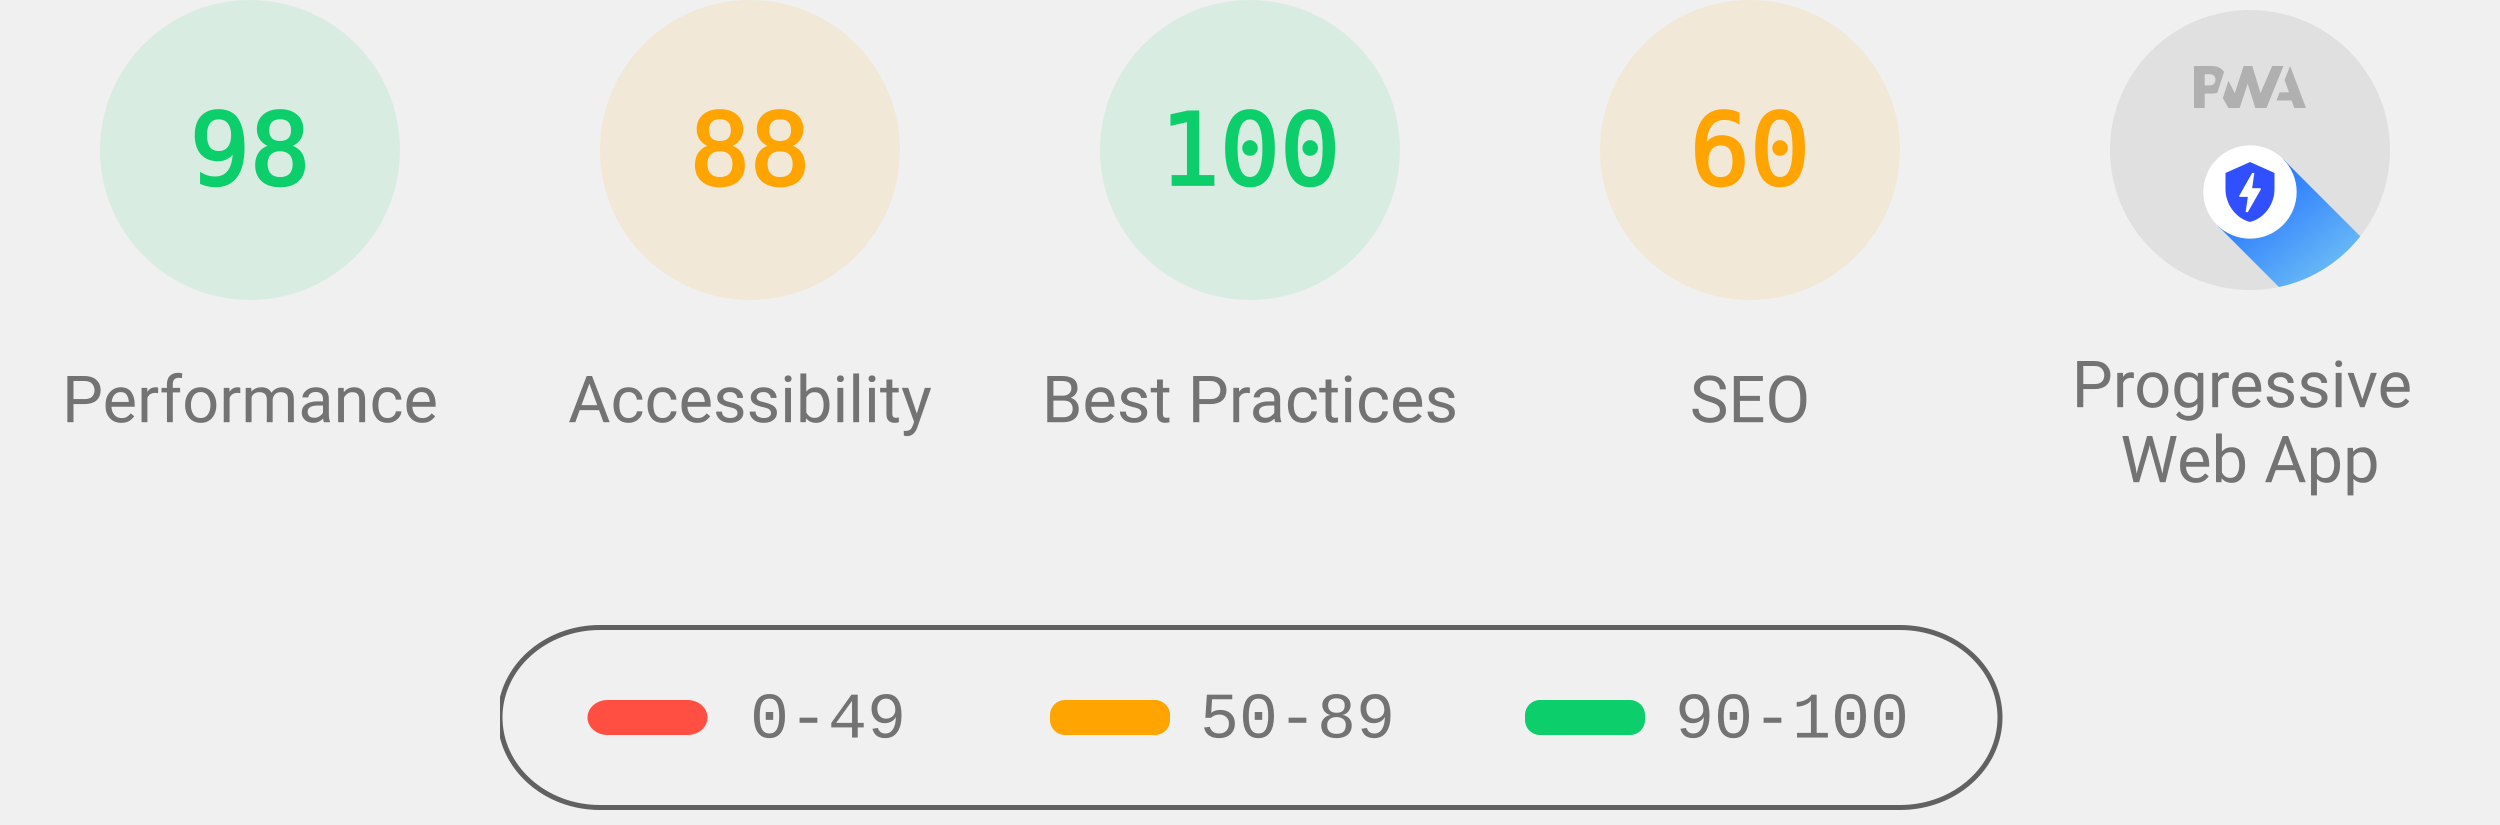
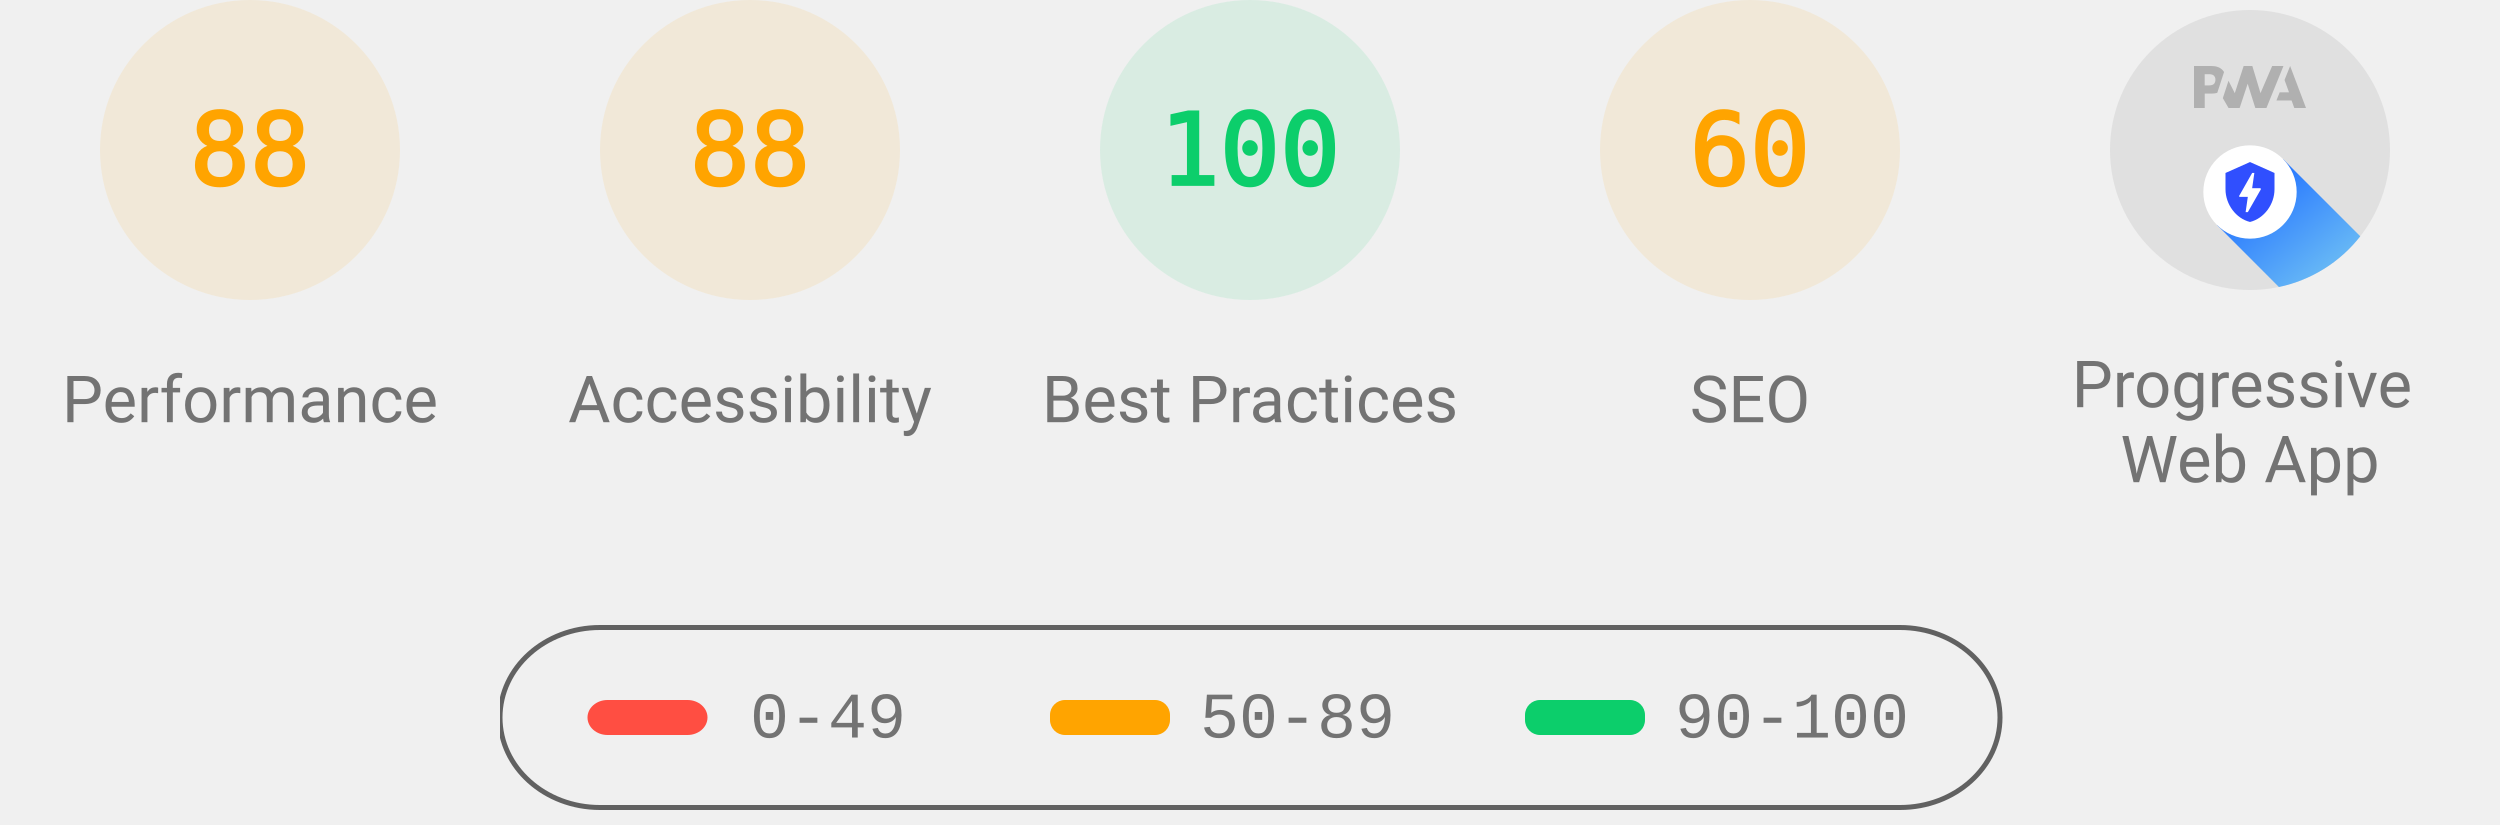
<svg xmlns="http://www.w3.org/2000/svg" class="theme--agnostic" fill="none" width="1000" height="330">
  <style>
			.gauge-base {
				opacity: 0.1
			}

			.gauge-arc {
				fill: none;
				animation-delay: 250ms;
				stroke-linecap: round;
				transform: rotate(-90deg);
				transform-origin: 100px 60px;
				animation: load-gauge 1s ease forwards
			}

			.guage-text {
				font-size: 40px;
				font-family: monospace;
				text-align: center
			}

			.guage-red {
				color: #ff4e42;
				fill: #ff4e42;
				stroke: #ff4e42
			}
			.guage-orange {
				color: #ffa400;
				fill: #ffa400;
				stroke: #ffa400
			}
			.guage-green {
				color: #0cce6b;
				fill: #0cce6b;
				stroke: #0cce6b
			}
			.theme--agnostic .guage-undefined {
				color: #5c5c5c;
				fill: #5c5c5c;
				stroke: #5c5c5c
			}
			.theme--light .guage-undefined {
				color: #1e1e1e;
				fill: #1e1e1e;
				stroke: #1e1e1e
			}
			.theme--dark .guage-undefined {
				color: #f5f5f5;
				fill: #f5f5f5;
				stroke: #f5f5f5
			}

			.guage-title {
				stroke: none;
				font-size: 26px;
				line-height: 26px;
				font-family: Roboto, Halvetica, Arial, sans-serif
			}
			.metric.guage-title {
				font-family: 'Courier New', Courier, monospace
			}
			.theme--agnostic .guage-title {
				color: #737373;
				fill: #737373
			}
			.theme--light .guage-title {
				color: #212121;
				fill: #212121
			}
			.theme--dark .guage-title {
				color: #f5f5f5;
				fill: #f5f5f5
			}

			@keyframes load-gauge {
				from {
					stroke-dasharray: 0 352.858
				}
			}
			.lh-gauge--pwa__disc {
				fill: #e0e0e0
			}
			.lh-gauge--pwa__logo {
				position: relative;
				fill: #b0b0b0
			}
			.lh-gauge--pwa__invisible {
				display: none
			}
			.lh-gauge--pwa__visible {
				display: inline
			}
			.guage-invisible {
				display: none
			}
			.lh-gauge--pwa__logo--primary-color {
				fill: #304ffe
			}
			.theme--agnostic .lh-gauge--pwa__logo--secondary-color {
				fill: #787878
			}
			.theme--light .lh-gauge--pwa__logo--secondary-color {
				fill: #3d3d3d
			}
			.theme--dark .lh-gauge--pwa__logo--secondary-color {
				fill: #d8b6b6
			}
			.theme--light #svg_2 {
				stroke: #00000022
			}
			.theme--agnostic #svg_2 {
				stroke: #616161
			}
			.theme--light #svg_2 {
				stroke: #00000022
			}
			.theme--dark #svg_2 {
				stroke: #f5f5f566
			}
		</style>
-   <svg class="guage-div guage-perf guage-green" viewBox="0 0 200 200" width="200" height="200" x="0" y="0">
-     <circle class="gauge-base" r="56" cx="100" cy="60" stroke-width="8" />
-     <circle class="gauge-arc guage-arc-1" r="56" cx="100" cy="60" stroke-width="8" style="stroke-dasharray: 344.821, 351.858;" />
-     <text class="guage-text" x="100px" y="60px" alignment-baseline="central" dominant-baseline="central" text-anchor="middle">98</text>
+   <svg class="guage-div guage-perf guage-orange" viewBox="0 0 200 200" width="200" height="200" x="0" y="0">
+     <circle class="gauge-base" r="56" cx="100" cy="60" stroke-width="8" />
+     <circle class="gauge-arc guage-arc-1" r="56" cx="100" cy="60" stroke-width="8" style="stroke-dasharray: 309.635, 351.858;" />
+     <text class="guage-text" x="100px" y="60px" alignment-baseline="central" dominant-baseline="central" text-anchor="middle">88</text>
    <text class="guage-title" x="100px" y="160px" alignment-baseline="central" dominant-baseline="central" text-anchor="middle">Performance</text>
  </svg>,<svg class="guage-div guage-perf guage-orange" viewBox="0 0 200 200" width="200" height="200" x="200" y="0">
    <circle class="gauge-base" r="56" cx="100" cy="60" stroke-width="8" />
    <circle class="gauge-arc guage-arc-1" r="56" cx="100" cy="60" stroke-width="8" style="stroke-dasharray: 309.635, 351.858;" />
    <text class="guage-text" x="100px" y="60px" alignment-baseline="central" dominant-baseline="central" text-anchor="middle">88</text>
    <text class="guage-title" x="100px" y="160px" alignment-baseline="central" dominant-baseline="central" text-anchor="middle">Accessibility</text>
  </svg>,<svg class="guage-div guage-perf guage-green" viewBox="0 0 200 200" width="200" height="200" x="400" y="0">
    <circle class="gauge-base" r="56" cx="100" cy="60" stroke-width="8" />
    <circle class="gauge-arc guage-arc-1" r="56" cx="100" cy="60" stroke-width="8" style="stroke-dasharray: 351.858, 351.858;" />
    <text class="guage-text" x="100px" y="60px" alignment-baseline="central" dominant-baseline="central" text-anchor="middle">100</text>
    <text class="guage-title" x="100px" y="160px" alignment-baseline="central" dominant-baseline="central" text-anchor="middle">Best Practices</text>
  </svg>,<svg class="guage-div guage-perf guage-orange" viewBox="0 0 200 200" width="200" height="200" x="600" y="0">
    <circle class="gauge-base" r="56" cx="100" cy="60" stroke-width="8" />
    <circle class="gauge-arc guage-arc-1" r="56" cx="100" cy="60" stroke-width="8" style="stroke-dasharray: 211.115, 351.858;" />
    <text class="guage-text" x="100px" y="60px" alignment-baseline="central" dominant-baseline="central" text-anchor="middle">60</text>
    <text class="guage-title" x="100px" y="160px" alignment-baseline="central" dominant-baseline="central" text-anchor="middle">SEO</text>
  </svg>,<svg class="guage-div guage-pwa" viewBox="0 0 200 200" width="200" height="200" x="800" y="0">
    <svg viewBox="0 0 60 60" width="112" height="112" x="44" y="4">
      <defs>
        <linearGradient id="lh-gauge--pwa__check-circle__gradient-0" x1="50%" y1="0%" x2="50%" y2="100%">
          <stop stop-color="#00C852" offset="0%" />
          <stop stop-color="#009688" offset="100%" />
        </linearGradient>
        <linearGradient id="lh-gauge--pwa__installable__shadow-gradient-0" x1="76.056%" x2="24.111%" y1="82.995%" y2="24.735%">
          <stop stop-color="#A5D6A7" offset="0%" />
          <stop stop-color="#80CBC4" offset="100%" />
        </linearGradient>
        <linearGradient id="lh-gauge--pwa__fast-reliable__shadow-gradient-0" x1="76.056%" y1="82.995%" x2="25.678%" y2="26.493%">
          <stop stop-color="#64B5F6" offset="0%" />
          <stop stop-color="#2979FF" offset="100%" />
        </linearGradient>
        <g id="lh-gauge--pwa__fast-reliable-badge-0">
          <circle fill="#FFFFFF" cx="10" cy="10" r="10" />
          <path fill="#304FFE" d="M10 3.58l5.25 2.34v3.5c0 3.23-2.24 6.26-5.25 7-3.01-.74-5.25-3.77-5.25-7v-3.5L10 3.58zm-.47 10.74l2.76-4.83.03-.07c.04-.08 0-.24-.22-.24h-1.64l.47-3.26h-.47l-2.7 4.77c-.02.01.05-.1-.04.05-.09.16-.1.31.18.31h1.63l-.47 3.27h.47z" />
        </g>
        <g id="lh-gauge--pwa__installable-badge-0">
          <circle fill="#FFFFFF" cx="10" cy="10" r="10" />
          <path fill="#009688" d="M10 4.167A5.835 5.835 0 0 0 4.167 10 5.835 5.835 0 0 0 10 15.833 5.835 5.835 0 0 0 15.833 10 5.835 5.835 0 0 0 10 4.167zm2.917 6.416h-2.334v2.334H9.417v-2.334H7.083V9.417h2.334V7.083h1.166v2.334h2.334v1.166z" />
        </g>
      </defs>
      <g stroke="none" fill-rule="nonzero">
        <circle class="lh-gauge--pwa__disc" cx="30" cy="30" r="30" />
        <g class="lh-gauge--pwa__logo">
          <path d="M35.66 19.39l.7-1.75h2L37.4 15 38.6 12l3.4 9h-2.51l-.58-1.61z" />
          <path d="M33.52 21l3.65-9h-2.42l-2.5 5.82L30.5 12h-1.86l-1.9 5.82-1.35-2.65-1.21 3.72L25.4 21h2.38l1.72-5.2 1.64 5.2z" />
          <path fill-rule="nonzero" d="M20.3 17.91h1.48c.45 0 .85-.05 1.2-.15l.39-1.18 1.07-3.3a2.64 2.64 0 0 0-.28-.37c-.55-.6-1.36-.91-2.42-.91H18v9h2.3V17.9zm1.96-3.84c.22.22.33.5.33.87 0 .36-.1.65-.29.87-.2.23-.59.35-1.15.35h-.86v-2.41h.87c.52 0 .89.1 1.1.32z" />
        </g>
        <rect class="lh-gauge--pwa__component lh-gauge--pwa__na-line lh-gauge--pwa__invisible" fill="#FFFFFF" x="20" y="32" width="20" height="4" rx="2" />
        <g class="lh-gauge--pwa__component lh-gauge--pwa__fast-reliable-badge lh-gauge--pwa__visible" transform="translate(20, 29)">
          <path fill="url(#lh-gauge--pwa__fast-reliable__shadow-gradient-0)" d="M33.63 19.49A30 30 0 0 1 16.2 30.36L3 17.14 17.14 3l16.49 16.49z" />
          <use href="#lh-gauge--pwa__fast-reliable-badge-0" />
        </g>
        <g class="lh-gauge--pwa__component lh-gauge--pwa__installable-badge lh-gauge--pwa__invisible" transform="translate(20, 29)">
          <path fill="url(#lh-gauge--pwa__installable__shadow-gradient-0)" d="M33.629 19.487c-4.272 5.453-10.391 9.39-17.415 10.869L3 17.142 17.142 3 33.63 19.487z" />
          <use href="#lh-gauge--pwa__installable-badge-0" />
        </g>
        <g class="lh-gauge--pwa__component lh-gauge--pwa__fast-reliable-installable-badges lh-gauge--pwa__invisible">
          <g transform="translate(8, 29)">
            <path fill="url(#lh-gauge--pwa__fast-reliable__shadow-gradient-0)" d="M16.321 30.463L3 17.143 17.142 3l22.365 22.365A29.864 29.864 0 0 1 22 31c-1.942 0-3.84-.184-5.679-.537z" />
            <use href="#lh-gauge--pwa__fast-reliable-badge-0" />
          </g>
          <g transform="translate(32, 29)">
            <path fill="url(#lh-gauge--pwa__installable__shadow-gradient-0)" d="M25.982 11.84a30.107 30.107 0 0 1-13.08 15.203L3 17.143 17.142 3l8.84 8.84z" />
            <use href="#lh-gauge--pwa__installable-badge-0" />
          </g>
        </g>
        <g class="lh-gauge--pwa__component lh-gauge--pwa__check-circle lh-gauge--pwa__invisible" transform="translate(18, 28)">
          <circle fill="#FFFFFF" cx="12" cy="12" r="12" />
          <path fill="url(#lh-gauge--pwa__check-circle__gradient-0)" d="M12 2a10 10 0 1 0 0 20 10 10 0 0 0 0-20zm-2 15l-5-5 1.41-1.41L10 14.17l7.59-7.59L19 8l-9 9z" />
        </g>
      </g>
    </svg>
    <text class="guage-title" y="160px" alignment-baseline="central" dominant-baseline="central" text-anchor="middle">
      <tspan x="100px" dy="-6px">Progressive</tspan>
      <tspan x="100px" dy="30px">Web App</tspan>
    </text>
  </svg>
  <svg width="604" height="76" x="200" y="250">
    <g>
      <rect fill="none" id="canvas_background" height="80" width="604" y="-1" x="-1" />
      <g display="none" overflow="visible" y="0" x="0" height="100%" width="100%" id="canvasGrid">
        <rect fill="url(#gridpattern)" stroke-width="0" y="0" x="0" height="100%" width="100%" />
      </g>
    </g>
    <g>
      <rect fill-opacity="0" stroke-width="2" rx="40" id="svg_2" height="72" width="600" y="1" x="0" fill="#000000" />
      <rect stroke="#000" rx="8" id="svg_3" height="14" width="48" y="30" x="35" stroke-opacity="null" stroke-width="0" fill="#ff4e42" />
      <rect stroke="#000" rx="6" id="svg_4" height="14" width="48" y="30" x="220" stroke-opacity="null" stroke-width="0" fill="#ffa400" />
      <rect stroke="#000" rx="6" id="svg_5" height="14" width="48" y="30" x="410" stroke-opacity="null" stroke-width="0" fill="#0cce6b" />
      <text class="metric guage-title" xml:space="preserve" text-anchor="start" font-size="26" id="svg_6" y="45" x="100" stroke-opacity="null" stroke-width="0" stroke="#000">0-49</text>
      <text class="metric guage-title" xml:space="preserve" text-anchor="start" font-size="26" id="svg_7" y="45" x="280" stroke-opacity="null" stroke-width="0" stroke="#000">50-89</text>
      <text class="metric guage-title" xml:space="preserve" text-anchor="start" font-size="26" id="svg_8" y="45" x="470" stroke-opacity="null" stroke-width="0" stroke="#000">90-100</text>
    </g>
  </svg>
</svg>
